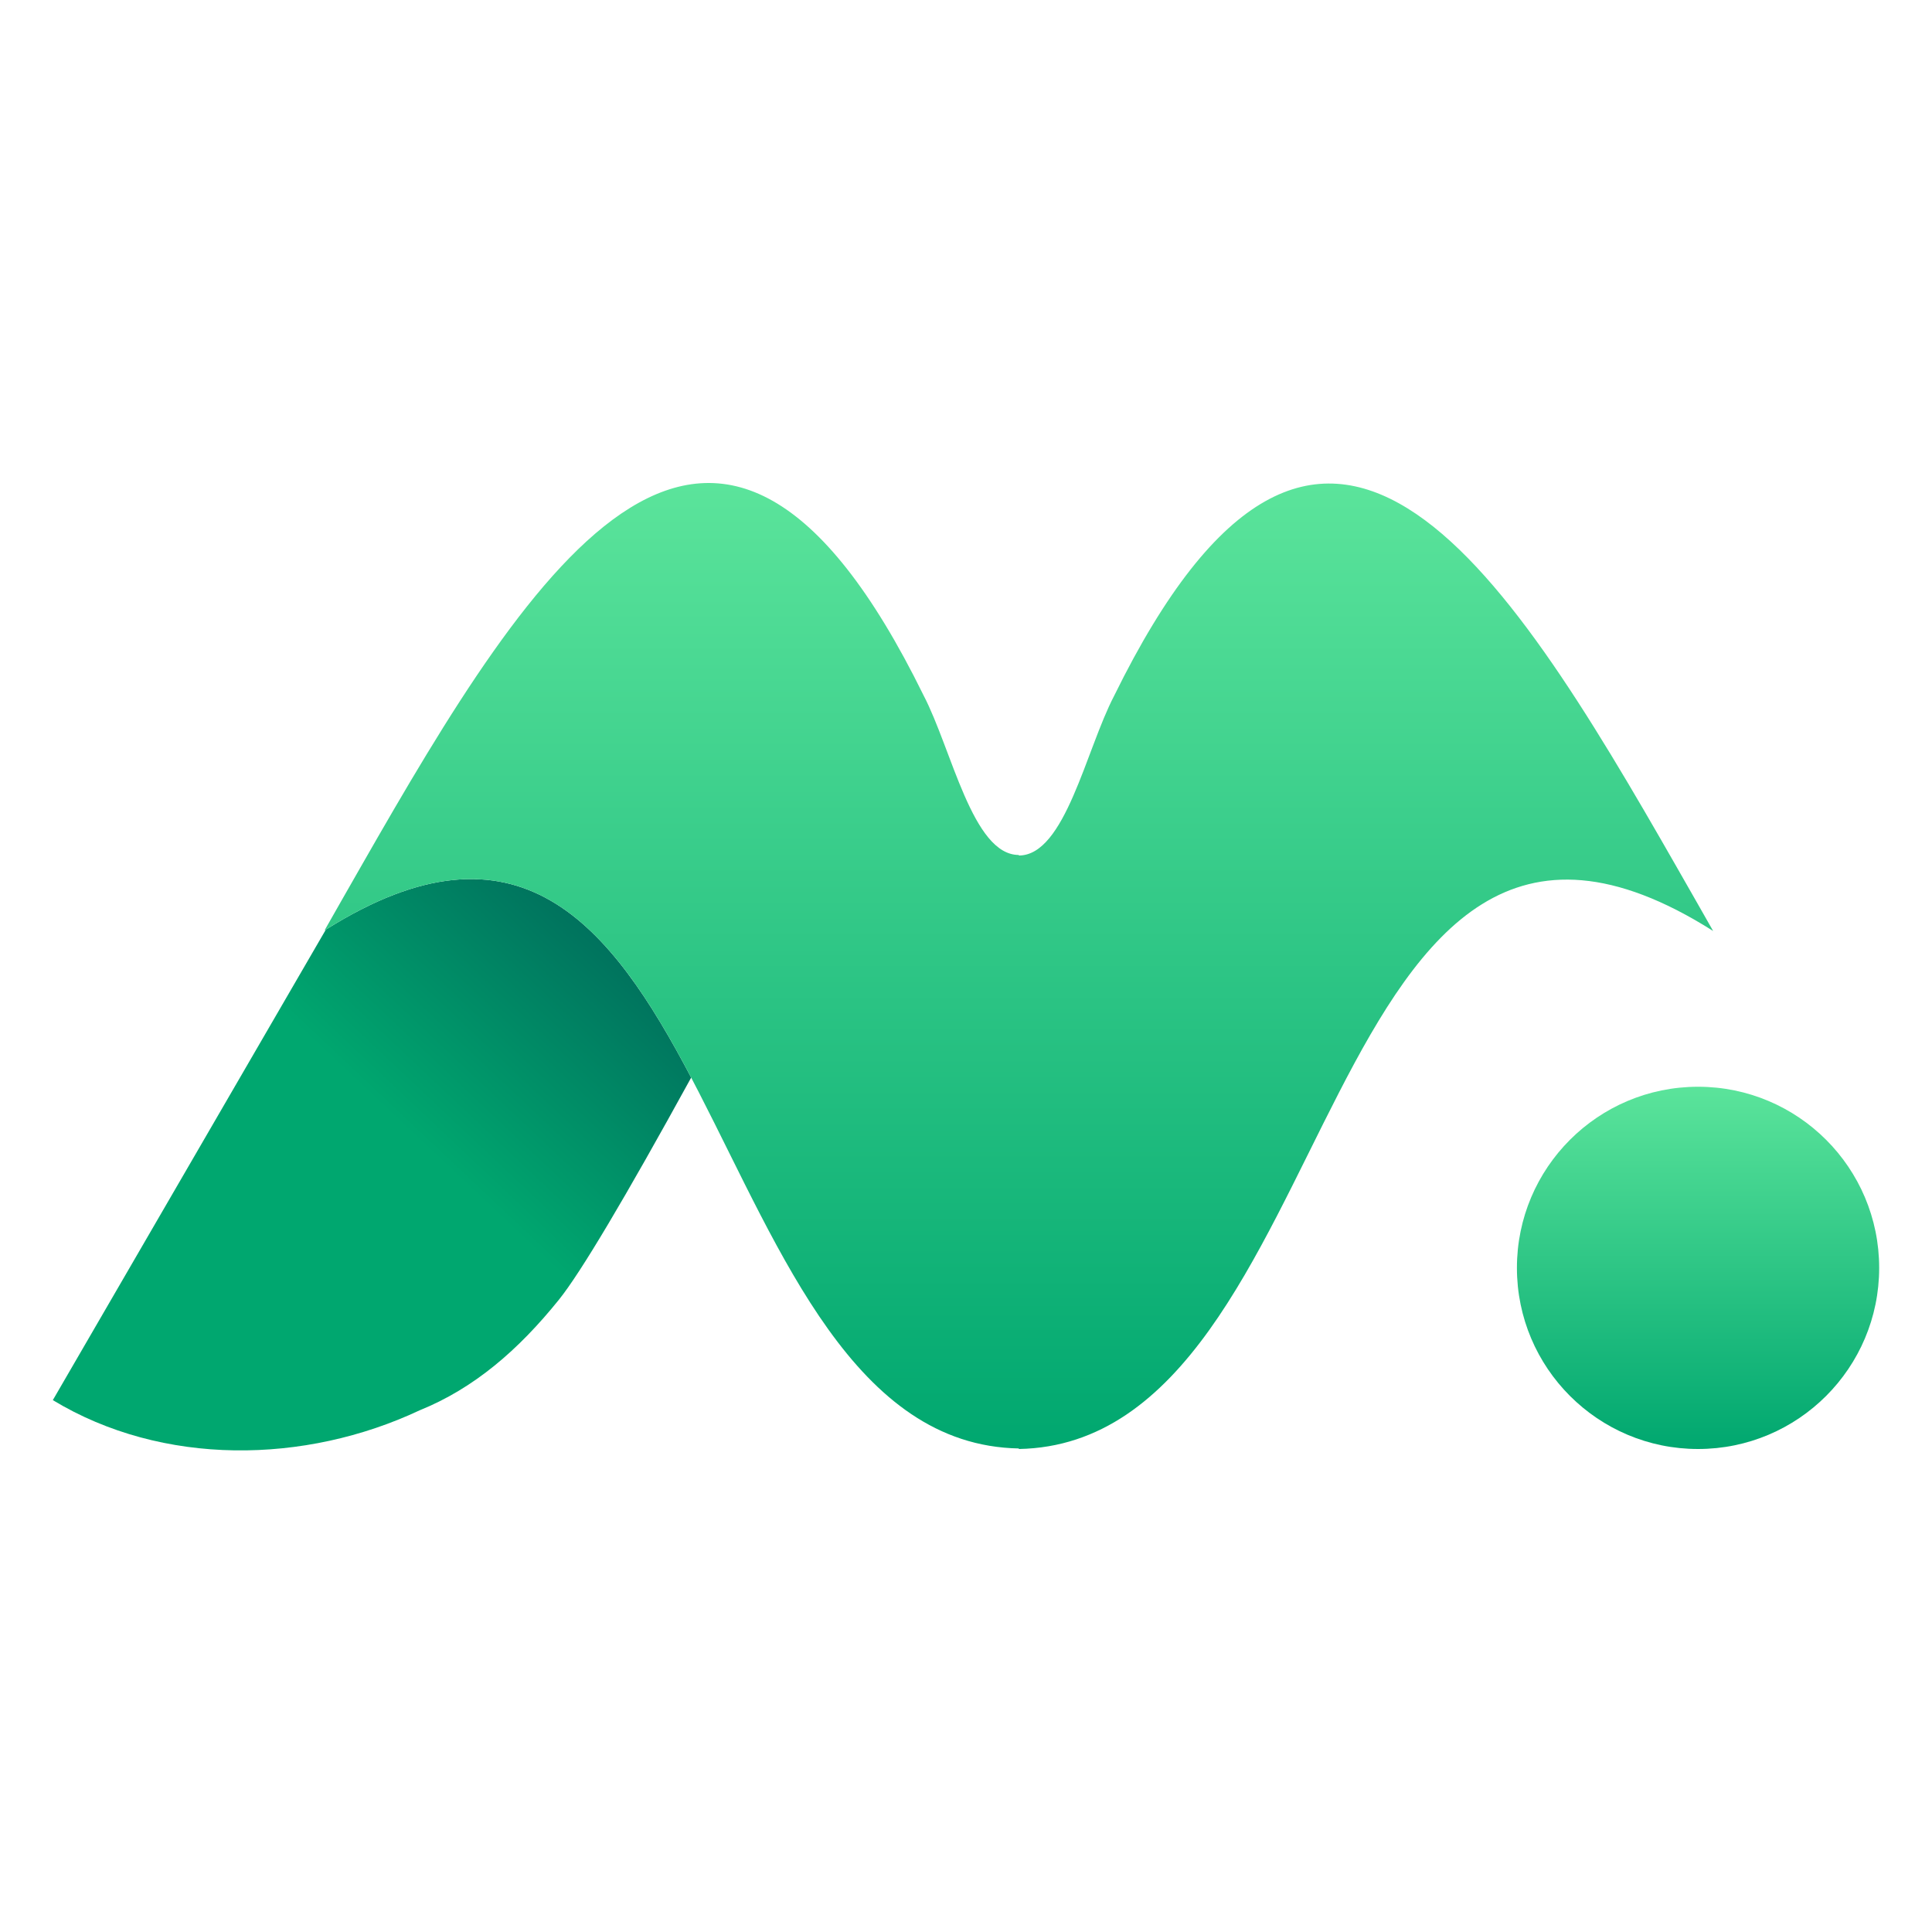
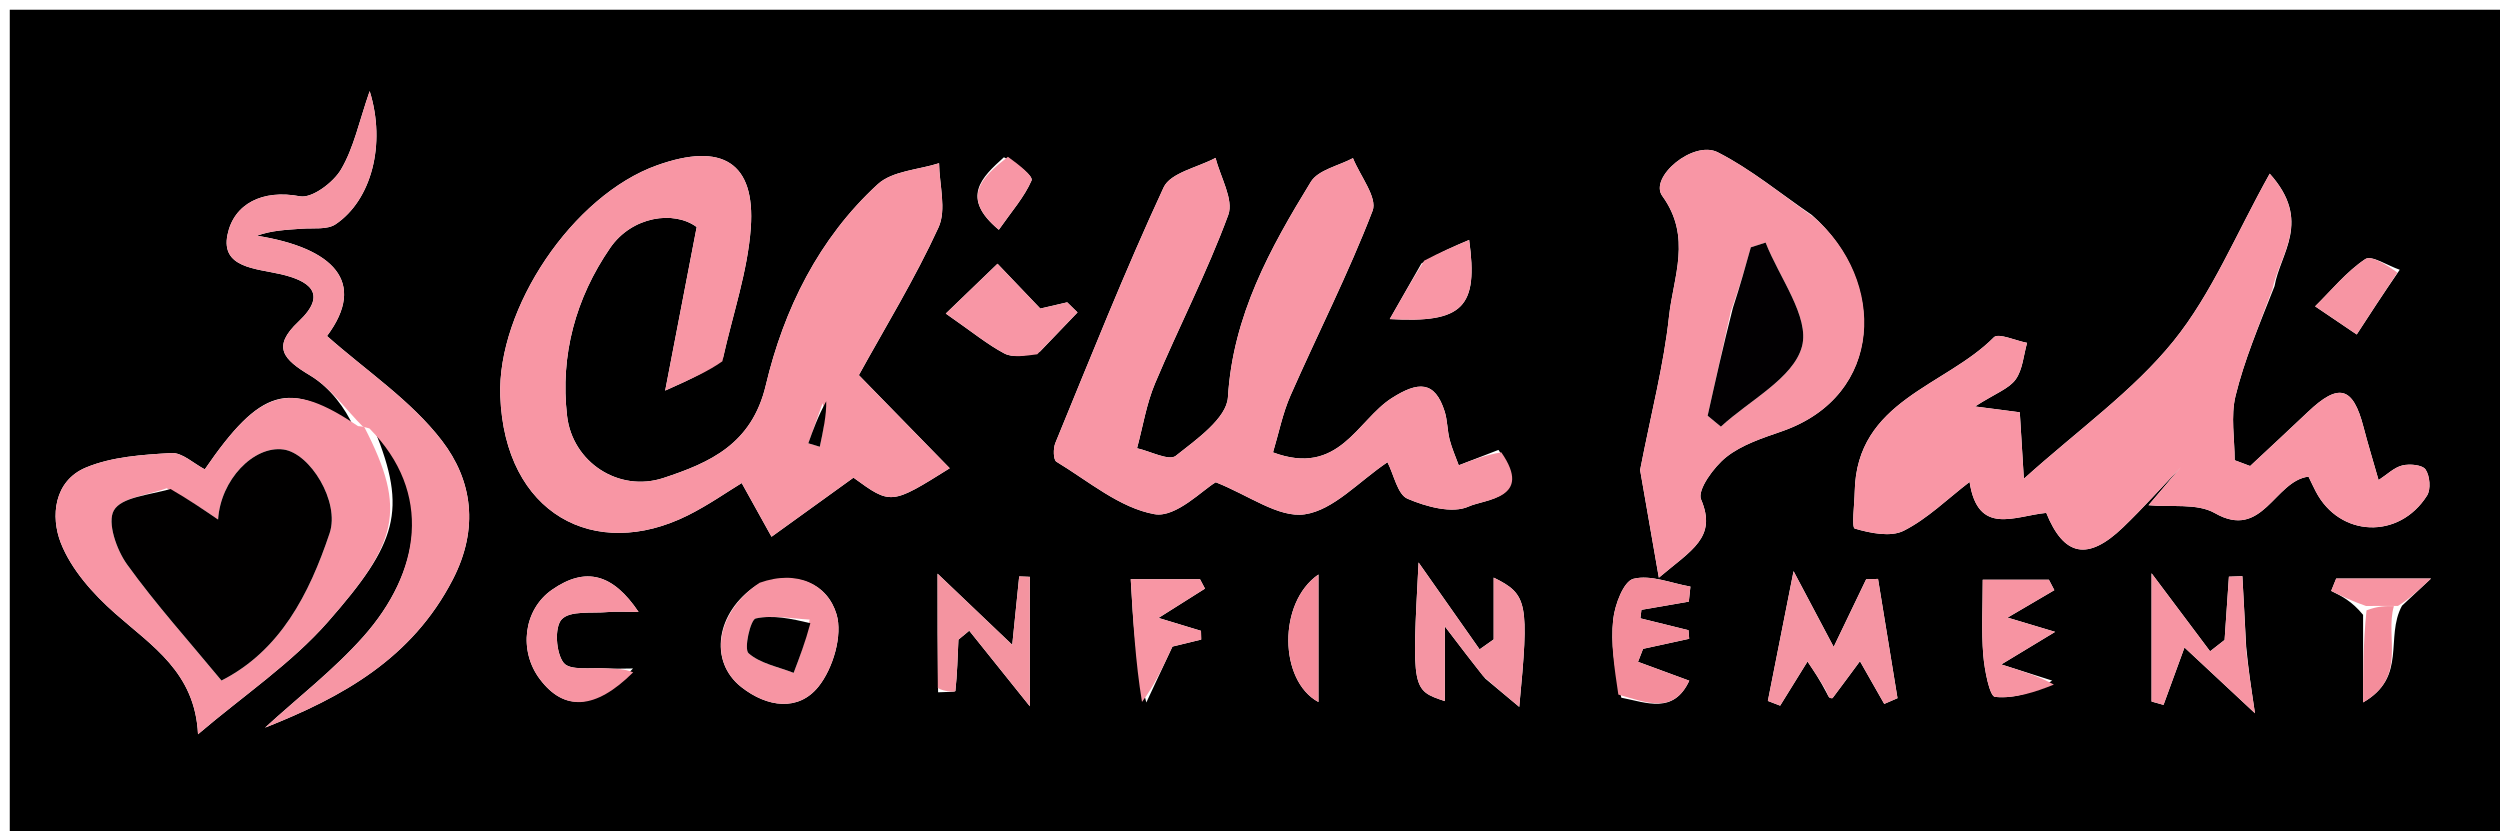
- <svg xmlns="http://www.w3.org/2000/svg" width="256" height="256" viewBox="0 0 256 256" fill="none">
-   <path d="M43.176 123.179C68.756 107.091 80.918 122.509 91.584 142.787C82.758 158.858 76.918 168.665 74.066 172.209C68.686 178.894 62.818 183.956 55.601 186.876C40.428 194.007 21.566 194.34 7 185.524L43.176 123.179Z" fill="url(#paint0_linear_4107_1209904)" />
-   <path fill-rule="evenodd" clip-rule="evenodd" d="M222.155 114.863C199.02 74.385 175.105 36.249 147.634 92.191C143.875 99.383 141.136 113.359 135 113.359V113.288C128.864 113.288 126.125 99.312 122.367 92.12C94.895 36.178 70.98 74.314 47.845 114.792C46.104 117.845 44.431 120.758 43 123.29C96.019 89.727 91.555 191.123 135 191.929V192C178.446 191.194 173.981 89.798 227 123.36C225.57 120.829 223.897 117.916 222.155 114.863" fill="url(#paint1_linear_4107_1209904)" />
-   <path fill-rule="evenodd" clip-rule="evenodd" d="M225 192C238.254 192 249 181.254 249 168C249 154.746 238.254 144 225 144C211.746 144 201 154.746 201 168C201 181.254 211.746 192 225 192" fill="url(#paint2_linear_4107_1209904)" />
-   <defs>
-     <linearGradient id="paint0_linear_4107_1209904" x1="76" y1="83.895" x2="32.761" y2="129.812" gradientUnits="userSpaceOnUse">
-       <stop stop-color="#004B50" />
-       <stop offset="1" stop-color="#00A76F" />
-     </linearGradient>
-     <linearGradient id="paint1_linear_4107_1209904" x1="43" y1="64" x2="43" y2="192" gradientUnits="userSpaceOnUse">
-       <stop stop-color="#5BE49B" />
-       <stop offset="1" stop-color="#00A76F" />
-     </linearGradient>
-     <linearGradient id="paint2_linear_4107_1209904" x1="201" y1="144" x2="201" y2="192" gradientUnits="userSpaceOnUse">
-       <stop stop-color="#5BE49B" />
-       <stop offset="1" stop-color="#00A76F" />
-     </linearGradient>
-   </defs>
+ <svg xmlns="http://www.w3.org/2000/svg" version="1.1" id="Layer_1" x="0px" y="0px" width="100%" viewBox="0 0 256 85" enable-background="new 0 0 256 85" xml:space="preserve">
+   <path fill="#000000" opacity="1" stroke="none" d=" M165,86   C110,86 55.5,86 1,86   C1,57.667 1,29.333 1,1   C86.333,1 171.667,1 257,1   C257,29.333 257,57.667 257,86   C226.5,86 196,86 165,86  M245.964,62.027   C246.717,61.322 247.469,60.617 248.938,59.241   C244.783,59.241 242.005,59.241 239.226,59.241   C239.055,59.663 238.884,60.086 238.713,60.509   C239.764,61.027 240.815,61.545 241.981,62.959   C241.981,65.948 241.981,68.937 241.981,71.926   C246.542,69.307 244.194,65.297 245.964,62.027  M36.149,43.59   C29.653,38.894 26.672,39.754 20.97,48.062   C19.84,47.476 18.661,46.326 17.552,46.391   C14.602,46.564 11.477,46.763 8.804,47.874   C5.512,49.244 5.167,52.894 6.228,55.597   C7.3,58.328 9.534,60.823 11.792,62.818   C15.569,66.154 19.977,68.857 20.277,75.187   C24.973,71.19 29.851,67.927 33.591,63.665   C40.67,55.597 41.734,52.304 38.346,43.999   C44.365,50.463 43.035,58.629 37.214,65.183   C34.189,68.589 30.517,71.42 27.138,74.511   C35.086,71.367 42.183,67.436 46.361,59.352   C49.093,54.064 48.34,49.161 45.261,45.139   C42.099,41.009 37.508,37.973 33.485,34.408   C37.616,28.879 34.123,25.385 26.305,24.139   C27.826,23.581 29.373,23.533 30.915,23.419   C32.083,23.333 33.5,23.544 34.365,22.964   C38.008,20.52 39.563,14.806 37.855,9.327   C36.77,12.451 36.232,15.131 34.92,17.354   C34.127,18.698 31.942,20.334 30.713,20.1   C26.873,19.37 23.942,20.871 23.294,24.045   C22.603,27.435 26.204,27.486 28.747,28.076   C31.492,28.714 33.71,29.977 30.571,32.928   C27.802,35.53 29.011,36.8 31.753,38.443   C33.867,39.709 35.404,41.937 36.149,43.59  M74.048,36.598   C75.034,32.183 76.56,27.807 76.881,23.345   C77.365,16.618 73.936,14.557 67.298,16.921   C58.611,20.015 50.895,31.606 51.229,40.562   C51.68,52.653 60.91,57.513 70.418,52.781   C72.548,51.72 74.516,50.332 75.952,49.463   C77.102,51.534 78.053,53.249 79.005,54.964   C81.71,53.012 84.415,51.061 87.396,48.912   C91.242,51.708 91.242,51.708 97.253,47.947   C94.074,44.691 90.949,41.489 87.947,38.414   C90.628,33.545 93.684,28.563 96.104,23.289   C96.938,21.471 96.188,18.926 96.162,16.713   C94.035,17.397 91.372,17.497 89.876,18.87   C83.841,24.405 80.262,31.673 78.417,39.448   C76.984,45.491 72.684,47.381 67.935,48.946   C63.366,50.451 58.616,47.33 58.069,42.588   C57.351,36.369 58.939,30.546 62.474,25.396   C64.719,22.126 69.026,21.529 71.341,23.25   C70.311,28.591 69.347,33.597 68.114,39.997   C71.055,38.677 72.474,38.04 74.048,36.598  M153.442,46.071   C152.087,46.596 150.732,47.121 149.376,47.646   C149.068,46.798 148.676,45.926 148.441,45.014   C148.199,44.069 148.223,43.05 147.931,42.126   C146.932,38.975 145.217,39.044 142.513,40.769   C138.97,43.029 137.117,48.854 130.355,46.325   C130.945,44.367 131.338,42.34 132.15,40.496   C134.933,34.178 138.083,28.009 140.555,21.575   C141.069,20.237 139.274,18.011 138.543,16.194   C137.069,16.984 134.978,17.396 134.225,18.627   C130.065,25.42 126.248,32.304 125.739,40.681   C125.609,42.823 122.515,45.006 120.396,46.68   C119.709,47.223 117.788,46.205 116.431,45.901   C117.031,43.68 117.392,41.358 118.278,39.257   C120.713,33.478 123.611,27.881 125.775,22.01   C126.355,20.436 124.962,18.134 124.475,16.167   C122.649,17.151 119.854,17.685 119.156,19.191   C115.171,27.785 111.671,36.604 108.065,45.371   C107.837,45.924 107.857,47.086 108.177,47.279   C111.458,49.264 114.662,52.017 118.227,52.653   C120.413,53.043 123.189,50.127 124.494,49.384   C127.867,50.712 130.936,53.057 133.604,52.666   C136.559,52.234 139.147,49.298 142.077,47.33   C142.748,48.643 143.108,50.634 144.132,51.071   C146.047,51.889 148.72,52.625 150.384,51.869   C152.092,51.092 157.04,51.097 153.442,46.071  M232.914,29.301   C233.484,25.918 236.777,22.634 232.42,17.785   C228.963,23.962 226.506,30.054 222.556,34.938   C218.439,40.027 212.882,43.951 207.243,49.024   C207.057,45.977 206.948,44.202 206.827,42.219   C205.617,42.061 204.478,41.913 202.239,41.621   C204.357,40.269 205.717,39.805 206.402,38.854   C207.127,37.847 207.209,36.377 207.573,35.109   C206.408,34.889 204.638,34.07 204.172,34.541   C199.186,39.579 190.115,40.994 189.924,50.32   C189.897,51.649 189.589,54.028 189.933,54.128   C191.524,54.592 193.603,55.023 194.942,54.347   C197.378,53.117 199.414,51.094 201.685,49.35   C202.543,54.928 206.295,52.83 209.538,52.52   C211.334,56.942 213.763,57.492 217.405,53.997   C219.453,52.033 221.343,49.905 223.304,47.851   C222.206,49.145 221.108,50.44 220.01,51.734   C222.3,51.96 224.982,51.501 226.804,52.545   C231.705,55.354 232.908,49.228 236.391,48.808   C236.721,49.482 236.923,49.917 237.144,50.342   C239.576,55.015 245.672,55.278 248.533,50.739   C248.937,50.097 248.819,48.73 248.379,48.08   C248.053,47.598 246.751,47.479 245.997,47.663   C245.15,47.87 244.43,48.6 243.566,49.159   C242.983,47.117 242.464,45.426 242.02,43.715   C240.944,39.572 239.486,39.182 236.316,42.196   C234.362,44.053 232.382,45.881 230.414,47.722   C229.886,47.524 229.358,47.325 228.83,47.127   C228.83,44.92 228.413,42.612 228.922,40.53   C229.802,36.937 231.257,33.486 232.914,29.301  M185.533,22.016   C182.341,19.84 179.316,17.338 175.903,15.596   C173.4,14.319 168.834,18.159 170.218,20.066   C173.272,24.276 171.341,28.363 170.906,32.407   C170.376,37.351 169.099,42.215 167.947,48.129   C168.381,50.621 169.032,54.362 169.866,59.157   C173.225,56.31 175.848,55.052 174.187,51.135   C173.783,50.182 175.491,47.817 176.779,46.796   C178.374,45.532 180.495,44.851 182.473,44.163   C193.01,40.498 193.141,28.697 185.533,22.016  M187.074,71.001   C187.157,71.144 187.215,71.312 187.329,71.423   C187.398,71.49 187.625,71.524 187.658,71.48   C188.667,70.141 189.661,68.789 190.46,67.707   C191.274,69.138 192.11,70.609 192.946,72.08   C193.399,71.884 193.852,71.689 194.304,71.493   C193.64,67.422 192.975,63.351 192.31,59.28   C191.905,59.293 191.5,59.306 191.095,59.319   C190.022,61.554 188.948,63.788 187.768,66.244   C186.446,63.747 185.393,61.759 183.661,58.488   C182.57,63.996 181.799,67.886 181.029,71.775   C181.448,71.937 181.867,72.098 182.287,72.26   C183.183,70.813 184.079,69.367 185.088,67.739   C185.788,68.775 186.311,69.549 187.074,71.001  M152.102,69.493   C153.151,70.368 154.201,71.243 155.571,72.386   C156.595,61.693 156.44,60.859 152.952,59.148   C152.952,61.387 152.952,63.431 152.952,65.476   C152.472,65.815 151.992,66.155 151.512,66.494   C149.659,63.857 147.806,61.219 145.261,57.597   C144.573,70.668 144.573,70.668 147.952,71.794   C147.952,69.62 147.952,67.58 147.952,64.143   C149.709,66.448 150.654,67.688 152.102,69.493  M77.47,59.927   C73.301,62.692 72.549,67.711 75.917,70.358   C78.572,72.445 81.764,72.857 83.806,70.315   C85.301,68.455 86.308,65.049 85.659,62.897   C84.742,59.854 81.683,58.286 77.47,59.927  M230.009,66.19   C229.88,63.793 229.75,61.396 229.62,58.999   C229.16,59.017 228.7,59.035 228.24,59.053   C228.093,61.212 227.945,63.371 227.798,65.53   C227.303,65.918 226.808,66.307 226.313,66.695   C224.416,64.166 222.52,61.637 220.32,58.703   C220.32,63.749 220.32,67.792 220.32,71.836   C220.728,71.95 221.136,72.065 221.545,72.18   C222.263,70.214 222.98,68.248 223.691,66.302   C225.883,68.347 227.979,70.303 230.908,73.036   C230.472,70.135 230.24,68.592 230.009,66.19  M166.023,71.444   C168.591,71.938 171.367,73.173 172.981,69.704   C171.07,69 169.402,68.386 167.734,67.773   C167.906,67.329 168.078,66.885 168.25,66.441   C169.824,66.098 171.399,65.754 172.973,65.41   C172.951,65.118 172.928,64.826 172.906,64.534   C171.263,64.129 169.62,63.723 167.976,63.317   C168.012,63.027 168.048,62.737 168.083,62.447   C169.701,62.167 171.318,61.887 172.935,61.607   C172.99,61.093 173.044,60.58 173.099,60.067   C171.137,59.728 169.034,58.826 167.268,59.269   C166.258,59.522 165.359,61.917 165.191,63.434   C164.923,65.853 165.305,68.345 166.023,71.444  M96.06,70.891   C96.677,70.851 97.82,70.867 97.831,70.762   C98.019,69.017 98.065,67.257 98.143,65.5   C98.513,65.194 98.882,64.888 99.251,64.583   C101.226,67.046 103.2,69.51 105.453,72.322   C105.453,67.199 105.453,63.134 105.453,59.068   C105.09,59.054 104.728,59.04 104.365,59.026   C104.14,61.245 103.915,63.464 103.654,66.03   C101.011,63.512 98.813,61.417 96.006,58.743   C96.006,63.117 96.006,66.564 96.06,70.891  M106.487,36.011   C107.771,34.671 109.055,33.331 110.339,31.991   C109.987,31.646 109.634,31.302 109.282,30.957   C107.981,31.259 106.681,31.56 106.529,31.596   C104.678,29.657 103.412,28.332 102.146,27.007   C100.189,28.892 98.231,30.778 96.849,32.109   C99.585,34.013 101.118,35.279 102.838,36.19   C103.697,36.645 104.9,36.45 106.487,36.011  M64.82,68.451   C63.905,68.452 62.985,68.505 62.074,68.443   C60.561,68.339 58.368,68.702 57.719,67.877   C56.921,66.865 56.761,64.207 57.525,63.412   C58.399,62.502 60.586,62.823 62.209,62.677   C63.084,62.598 63.971,62.663 65.389,62.663   C62.786,58.786 59.991,57.973 56.52,60.396   C53.6,62.434 53.09,66.647 55.289,69.554   C57.768,72.834 60.93,72.732 64.82,68.451  M210.143,69.693   C208.801,69.267 207.459,68.84 204.932,68.037   C207.12,66.713 208.537,65.856 210.442,64.703   C208.664,64.17 207.329,63.769 205.573,63.242   C207.548,62.084 208.956,61.258 210.364,60.432   C210.177,60.075 209.991,59.719 209.804,59.362   C207.613,59.362 205.423,59.362 203.032,59.362   C203.032,62.144 202.886,64.622 203.086,67.071   C203.21,68.597 203.734,71.306 204.293,71.362   C206.31,71.565 208.418,70.869 210.143,69.693  M117.384,71.933   C118.179,70.233 118.973,68.533 120.059,66.208   C120.428,66.118 121.715,65.805 123.003,65.492   C122.996,65.194 122.989,64.896 122.983,64.598   C121.648,64.193 120.313,63.788 118.63,63.277   C120.541,62.071 121.965,61.172 123.389,60.273   C123.22,59.953 123.05,59.633 122.881,59.313   C120.67,59.313 118.459,59.313 115.786,59.313   C116.033,63.671 116.264,67.747 117.384,71.933  M245.734,27.623   C244.528,27.215 242.851,26.101 242.205,26.532   C240.276,27.819 238.751,29.712 237.068,31.368   C238.488,32.329 239.908,33.29 241.328,34.251   C242.637,32.236 243.945,30.222 245.734,27.623  M145.555,26.979   C144.563,28.721 143.57,30.462 142.31,32.674   C149.845,33.108 151.386,31.436 150.44,24.569   C148.895,25.224 147.506,25.814 145.555,26.979  M135.01,66.396   C135.01,64.002 135.01,61.609 135.01,58.829   C130.832,61.689 130.964,69.723 135.01,71.887   C135.01,70.225 135.01,68.763 135.01,66.396  M102.8,16.104   C100.516,18.164 98.31,20.232 102.279,23.529   C103.605,21.634 104.891,20.18 105.628,18.487   C105.823,18.039 104.332,16.855 102.8,16.104  z" />
+   <path fill="#F896A4" opacity="1" stroke="none" d=" M73.97,37.001   C72.474,38.04 71.055,38.677 68.114,39.997   C69.347,33.597 70.311,28.591 71.341,23.25   C69.026,21.529 64.719,22.126 62.474,25.396   C58.939,30.546 57.351,36.369 58.069,42.588   C58.616,47.33 63.366,50.451 67.935,48.946   C72.684,47.381 76.984,45.491 78.417,39.448   C80.262,31.673 83.841,24.405 89.876,18.87   C91.372,17.497 94.035,17.397 96.162,16.713   C96.188,18.926 96.938,21.471 96.104,23.289   C93.684,28.563 90.628,33.545 87.947,38.414   C90.949,41.489 94.074,44.691 97.253,47.947   C91.242,51.708 91.242,51.708 87.396,48.912   C84.415,51.061 81.71,53.012 79.005,54.964   C78.053,53.249 77.102,51.534 75.952,49.463   C74.516,50.332 72.548,51.72 70.418,52.781   C60.91,57.513 51.68,52.653 51.229,40.562   C50.895,31.606 58.611,20.015 67.298,16.921   C73.936,14.557 77.365,16.618 76.881,23.345   C76.56,27.807 75.034,32.183 73.97,37.001  M84.231,41.301   C83.744,42.665 83.258,44.028 82.771,45.391   C83.163,45.51 83.555,45.628 83.947,45.747   C84.291,44.124 84.636,42.501 84.231,41.301  z" />
+   <path fill="#F896A5" opacity="1" stroke="none" d=" M153.734,46.32   C157.04,51.097 152.092,51.092 150.384,51.869   C148.72,52.625 146.047,51.889 144.132,51.071   C143.108,50.634 142.748,48.643 142.077,47.33   C139.147,49.298 136.559,52.234 133.604,52.666   C130.936,53.057 127.867,50.712 124.494,49.384   C123.189,50.127 120.413,53.043 118.227,52.653   C114.662,52.017 111.458,49.264 108.177,47.279   C107.857,47.086 107.837,45.924 108.065,45.371   C111.671,36.604 115.171,27.785 119.156,19.191   C119.854,17.685 122.649,17.151 124.475,16.167   C124.962,18.134 126.355,20.436 125.775,22.01   C123.611,27.881 120.713,33.478 118.278,39.257   C117.392,41.358 117.031,43.68 116.431,45.901   C117.788,46.205 119.709,47.223 120.396,46.68   C122.515,45.006 125.609,42.823 125.739,40.681   C126.248,32.304 130.065,25.42 134.225,18.627   C134.978,17.396 137.069,16.984 138.543,16.194   C139.274,18.011 141.069,20.237 140.555,21.575   C138.083,28.009 134.933,34.178 132.15,40.496   C131.338,42.34 130.945,44.367 130.355,46.325   C137.117,48.854 138.97,43.029 142.513,40.769   C145.217,39.044 146.932,38.975 147.931,42.126   C148.223,43.05 148.199,44.069 148.441,45.014   C148.676,45.926 149.068,46.798 149.376,47.646   C150.732,47.121 152.087,46.596 153.734,46.32  z" />
+   <path fill="#F996A5" opacity="1" stroke="none" d=" M232.692,29.638   C231.257,33.486 229.802,36.937 228.922,40.53   C228.413,42.612 228.83,44.92 228.83,47.127   C229.358,47.325 229.886,47.524 230.414,47.722   C232.382,45.881 234.362,44.053 236.316,42.196   C239.486,39.182 240.944,39.572 242.02,43.715   C242.464,45.426 242.983,47.117 243.566,49.159   C244.43,48.6 245.15,47.87 245.997,47.663   C246.751,47.479 248.053,47.598 248.379,48.08   C248.819,48.73 248.937,50.097 248.533,50.739   C245.672,55.278 239.576,55.015 237.144,50.342   C236.923,49.917 236.721,49.482 236.391,48.808   C232.908,49.228 231.705,55.354 226.804,52.545   C224.982,51.501 222.3,51.96 220.01,51.734   C221.108,50.44 222.206,49.145 223.304,47.851   C221.343,49.905 219.453,52.033 217.405,53.997   C213.763,57.492 211.334,56.942 209.538,52.52   C206.295,52.83 202.543,54.928 201.685,49.35   C199.414,51.094 197.378,53.117 194.942,54.347   C193.603,55.023 191.524,54.592 189.933,54.128   C189.589,54.028 189.897,51.649 189.924,50.32   C190.115,40.994 199.186,39.579 204.172,34.541   C204.638,34.07 206.408,34.889 207.573,35.109   C207.209,36.377 207.127,37.847 206.402,38.854   C205.717,39.805 204.357,40.269 202.239,41.621   C204.478,41.913 205.617,42.061 206.827,42.219   C206.948,44.202 207.057,45.977 207.243,49.024   C212.882,43.951 218.439,40.027 222.556,34.938   C226.506,30.054 228.963,23.962 232.42,17.785   C236.777,22.634 233.484,25.918 232.692,29.638  z" />
+   <path fill="#F896A5" opacity="1" stroke="none" d=" M185.783,22.279   C193.141,28.697 193.01,40.498 182.473,44.163   C180.495,44.851 178.374,45.532 176.779,46.796   C175.491,47.817 173.783,50.182 174.187,51.135   C175.848,55.052 173.225,56.31 169.866,59.157   C169.032,54.362 168.381,50.621 167.947,48.129   C169.099,42.215 170.376,37.351 170.906,32.407   C171.341,28.363 173.272,24.276 170.218,20.066   C168.834,18.159 173.4,14.319 175.903,15.596   C179.316,17.338 182.341,19.84 185.783,22.279  M177.239,31.884   C176.447,35.446 175.655,39.007 174.863,42.569   C175.315,42.942 175.767,43.315 176.218,43.687   C179.143,40.989 183.665,38.714 184.524,35.47   C185.32,32.466 182.196,28.424 180.798,24.839   C180.294,25.001 179.79,25.163 179.286,25.324   C178.742,27.278 178.197,29.233 177.239,31.884  z" />
+   <path fill="#F896A5" opacity="1" stroke="none" d=" M37.311,43.742   C41.734,52.304 40.67,55.597 33.591,63.665   C29.851,67.927 24.973,71.19 20.277,75.187   C19.977,68.857 15.569,66.154 11.792,62.818   C9.534,60.823 7.3,58.328 6.228,55.597   C5.167,52.894 5.512,49.244 8.804,47.874   C11.477,46.763 14.602,46.564 17.552,46.391   C18.661,46.326 19.84,47.476 20.97,48.062   C26.672,39.754 29.653,38.894 36.655,43.633   C37.161,43.676 37.311,43.742 37.311,43.742  M17.072,49.999   C15.182,50.706 12.428,50.919 11.659,52.266   C10.959,53.493 11.932,56.297 13.013,57.797   C15.956,61.884 19.347,65.649 22.681,69.686   C28.692,66.627 31.657,60.856 33.754,54.598   C34.827,51.396 31.756,46.387 29.012,46.027   C25.979,45.628 22.595,49.118 22.332,53.201   C20.754,52.128 19.302,51.139 17.072,49.999  z" />
+   <path fill="#F796A4" opacity="1" stroke="none" d=" M37.829,43.871   C37.311,43.742 37.161,43.676 37.18,43.707   C35.404,41.937 33.867,39.709 31.753,38.443   C29.011,36.8 27.802,35.53 30.571,32.928   C33.71,29.977 31.492,28.714 28.747,28.076   C26.204,27.486 22.603,27.435 23.294,24.045   C23.942,20.871 26.873,19.37 30.713,20.1   C31.942,20.334 34.127,18.698 34.92,17.354   C36.232,15.131 36.77,12.451 37.855,9.327   C39.563,14.806 38.008,20.52 34.365,22.964   C33.5,23.544 32.083,23.333 30.915,23.419   C29.373,23.533 27.826,23.581 26.305,24.139   C34.123,25.385 37.616,28.879 33.485,34.408   C37.508,37.973 42.099,41.009 45.261,45.139   C48.34,49.161 49.093,54.064 46.361,59.352   C42.183,67.436 35.086,71.367 27.138,74.511   C30.517,71.42 34.189,68.589 37.214,65.183   C43.035,58.629 44.365,50.463 37.829,43.871  z" />
+   <path fill="#F595A3" opacity="1" stroke="none" d=" M186.954,70.662   C186.311,69.549 185.788,68.775 185.088,67.739   C184.079,69.367 183.183,70.813 182.287,72.26   C181.867,72.098 181.448,71.937 181.029,71.775   C181.799,67.886 182.57,63.996 183.661,58.488   C185.393,61.759 186.446,63.747 187.768,66.244   C188.948,63.788 190.022,61.554 191.095,59.319   C191.5,59.306 191.905,59.293 192.31,59.28   C192.975,63.351 193.64,67.422 194.304,71.493   C193.852,71.689 193.399,71.884 192.946,72.08   C192.11,70.609 191.274,69.138 190.46,67.707   C189.661,68.789 188.667,70.141 187.658,71.48   C187.625,71.524 187.398,71.49 187.329,71.423   C187.215,71.312 187.157,71.144 186.954,70.662  z" />
+   <path fill="#F595A3" opacity="1" stroke="none" d=" M151.85,69.21   C150.654,67.688 149.709,66.448 147.952,64.143   C147.952,67.58 147.952,69.62 147.952,71.794   C144.573,70.668 144.573,70.668 145.261,57.597   C147.806,61.219 149.659,63.857 151.512,66.494   C151.992,66.155 152.472,65.815 152.952,65.476   C152.952,63.431 152.952,61.387 152.952,59.148   C156.44,60.859 156.595,61.693 155.571,72.386   C154.201,71.243 153.151,70.368 151.85,69.21  z" />
+   <path fill="#F795A3" opacity="1" stroke="none" d=" M77.78,59.677   C81.683,58.286 84.742,59.854 85.659,62.897   C86.308,65.049 85.301,68.455 83.806,70.315   C81.764,72.857 78.572,72.445 75.917,70.358   C72.549,67.711 73.301,62.692 77.78,59.677  M82.907,63.446   C81.052,63.348 79.13,62.947 77.382,63.333   C76.849,63.451 76.16,66.456 76.65,66.889   C77.845,67.948 79.687,68.277 81.268,68.9   C81.865,67.332 82.461,65.765 82.907,63.446  z" />
+   <path fill="#F795A3" opacity="1" stroke="none" d=" M230.009,66.619   C230.24,68.592 230.472,70.135 230.908,73.036   C227.979,70.303 225.883,68.347 223.691,66.302   C222.98,68.248 222.263,70.214 221.545,72.18   C221.136,72.065 220.728,71.95 220.32,71.836   C220.32,67.792 220.32,63.749 220.32,58.703   C222.52,61.637 224.416,64.166 226.313,66.695   C226.808,66.307 227.303,65.918 227.798,65.53   C227.945,63.371 228.093,61.212 228.24,59.053   C228.7,59.035 229.16,59.017 229.62,58.999   C229.75,61.396 229.88,63.793 230.009,66.619  z" />
+   <path fill="#F48D9B" opacity="1" stroke="none" d=" M165.718,71.125   C165.305,68.345 164.923,65.853 165.191,63.434   C165.359,61.917 166.258,59.522 167.268,59.269   C169.034,58.826 171.137,59.728 173.099,60.067   C173.044,60.58 172.99,61.093 172.935,61.607   C171.318,61.887 169.701,62.167 168.083,62.447   C168.048,62.737 168.012,63.027 167.976,63.317   C169.62,63.723 171.263,64.129 172.906,64.534   C172.928,64.826 172.951,65.118 172.973,65.41   C171.399,65.754 169.824,66.098 168.25,66.441   C168.078,66.885 167.906,67.329 167.734,67.773   C169.402,68.386 171.07,69 172.981,69.704   C171.367,73.173 168.591,71.938 165.718,71.125  z" />
+   <path fill="#F494A0" opacity="1" stroke="none" d=" M96.033,70.451   C96.006,66.564 96.006,63.117 96.006,58.743   C98.813,61.417 101.011,63.512 103.654,66.03   C103.915,63.464 104.14,61.245 104.365,59.026   C104.728,59.04 105.09,59.054 105.453,59.068   C105.453,63.134 105.453,67.199 105.453,72.322   C103.2,69.51 101.226,67.046 99.251,64.583   C98.882,64.888 98.513,65.194 98.143,65.5   C98.065,67.257 98.019,69.017 97.831,70.762   C97.82,70.867 96.677,70.851 96.033,70.451  z" />
+   <path fill="#F896A5" opacity="1" stroke="none" d=" M106.217,36.28   C104.9,36.45 103.697,36.645 102.838,36.19   C101.118,35.279 99.585,34.013 96.849,32.109   C98.231,30.778 100.189,28.892 102.146,27.007   C103.412,28.332 104.678,29.657 106.529,31.596   C106.681,31.56 107.981,31.259 109.282,30.957   C109.634,31.302 109.987,31.646 110.339,31.991   C109.055,33.331 107.771,34.671 106.217,36.28  z" />
+   <path fill="#F794A2" opacity="1" stroke="none" d=" M64.836,68.849   C60.93,72.732 57.768,72.834 55.289,69.554   C53.09,66.647 53.6,62.434 56.52,60.396   C59.991,57.973 62.786,58.786 65.389,62.663   C63.971,62.663 63.084,62.598 62.209,62.677   C60.586,62.823 58.399,62.502 57.525,63.412   C56.761,64.207 56.921,66.865 57.719,67.877   C58.368,68.702 60.561,68.339 62.074,68.443   C62.985,68.505 63.905,68.452 64.836,68.849  z" />
+   <path fill="#F794A2" opacity="1" stroke="none" d=" M210.317,70.103   C208.418,70.869 206.31,71.565 204.293,71.362   C203.734,71.306 203.21,68.597 203.086,67.071   C202.886,64.622 203.032,62.144 203.032,59.362   C205.423,59.362 207.613,59.362 209.804,59.362   C209.991,59.719 210.177,60.075 210.364,60.432   C208.956,61.258 207.548,62.084 205.573,63.242   C207.329,63.769 208.664,64.17 210.442,64.703   C208.537,65.856 207.12,66.713 204.932,68.037   C207.459,68.84 208.801,69.267 210.317,70.103  z" />
+   <path fill="#F896A4" opacity="1" stroke="none" d=" M116.94,71.878   C116.264,67.747 116.033,63.671 115.786,59.313   C118.459,59.313 120.67,59.313 122.881,59.313   C123.05,59.633 123.22,59.953 123.389,60.273   C121.965,61.172 120.541,62.071 118.63,63.277   C120.313,63.788 121.648,64.193 122.983,64.598   C122.989,64.896 122.996,65.194 123.003,65.492   C121.715,65.805 120.428,66.118 120.059,66.208   C118.973,68.533 118.179,70.233 116.94,71.878  z" />
+   <path fill="#F795A3" opacity="1" stroke="none" d=" M245.494,27.915   C243.945,30.222 242.637,32.236 241.328,34.251   C239.908,33.29 238.488,32.329 237.068,31.368   C238.751,29.712 240.276,27.819 242.205,26.532   C242.851,26.101 244.528,27.215 245.494,27.915  z" />
+   <path fill="#F996A5" opacity="1" stroke="none" d=" M145.836,26.691   C147.506,25.814 148.895,25.224 150.44,24.569   C151.386,31.436 149.845,33.108 142.31,32.674   C143.57,30.462 144.563,28.721 145.836,26.691  z" />
+   <path fill="#F48D9B" opacity="1" stroke="none" d=" M135.01,66.848   C135.01,68.763 135.01,70.225 135.01,71.887   C130.964,69.723 130.832,61.689 135.01,58.829   C135.01,61.609 135.01,64.002 135.01,66.848  z" />
+   <path fill="#F896A5" opacity="1" stroke="none" d=" M103.208,16.057   C104.332,16.855 105.823,18.039 105.628,18.487   C104.891,20.18 103.605,21.634 102.279,23.529   C98.31,20.232 100.516,18.164 103.208,16.057  z" />
+   <path fill="#F48D9B" opacity="1" stroke="none" d=" M245.135,62.066   C244.194,65.297 246.542,69.307 241.981,71.926   C241.981,68.937 241.981,65.948 242.332,62.501   C243.501,62.05 244.318,62.058 245.135,62.066  z" />
+   <path fill="#F794A2" opacity="1" stroke="none" d=" M245.549,62.047   C244.318,62.058 243.501,62.05 242.275,62.052   C240.815,61.545 239.764,61.027 238.713,60.509   C238.884,60.086 239.055,59.663 239.226,59.241   C242.005,59.241 244.783,59.241 248.938,59.241   C247.469,60.617 246.717,61.322 245.549,62.047  z" />
+   <path fill="#000000" opacity="1" stroke="none" d=" M84.606,41.089   C84.636,42.501 84.291,44.124 83.947,45.747   C83.555,45.628 83.163,45.51 82.771,45.391   C83.258,44.028 83.744,42.665 84.606,41.089  z" />
+   <path fill="#020002" opacity="1" stroke="none" d=" M177.446,31.535   C178.197,29.233 178.742,27.278 179.286,25.324   C179.79,25.163 180.294,25.001 180.798,24.839   C182.196,28.424 185.32,32.466 184.524,35.47   C183.665,38.714 179.143,40.989 176.218,43.687   C175.767,43.315 175.315,42.942 174.863,42.569   C175.655,39.007 176.447,35.446 177.446,31.535  z" />
+   <path fill="#010000" opacity="1" stroke="none" d=" M17.46,50.075   C19.302,51.139 20.754,52.128 22.332,53.201   C22.595,49.118 25.979,45.628 29.012,46.027   C31.756,46.387 34.827,51.396 33.754,54.598   C31.657,60.856 28.692,66.627 22.681,69.686   C19.347,65.649 15.956,61.884 13.013,57.797   C11.932,56.297 10.959,53.493 11.659,52.266   C12.428,50.919 15.182,50.706 17.46,50.075  z" />
+   <path fill="#000000" opacity="1" stroke="none" d=" M82.982,63.821   C82.461,65.765 81.865,67.332 81.268,68.9   C79.687,68.277 77.845,67.948 76.65,66.889   C76.16,66.456 76.849,63.451 77.382,63.333   C79.13,62.947 81.052,63.348 82.982,63.821  z" />
</svg>
